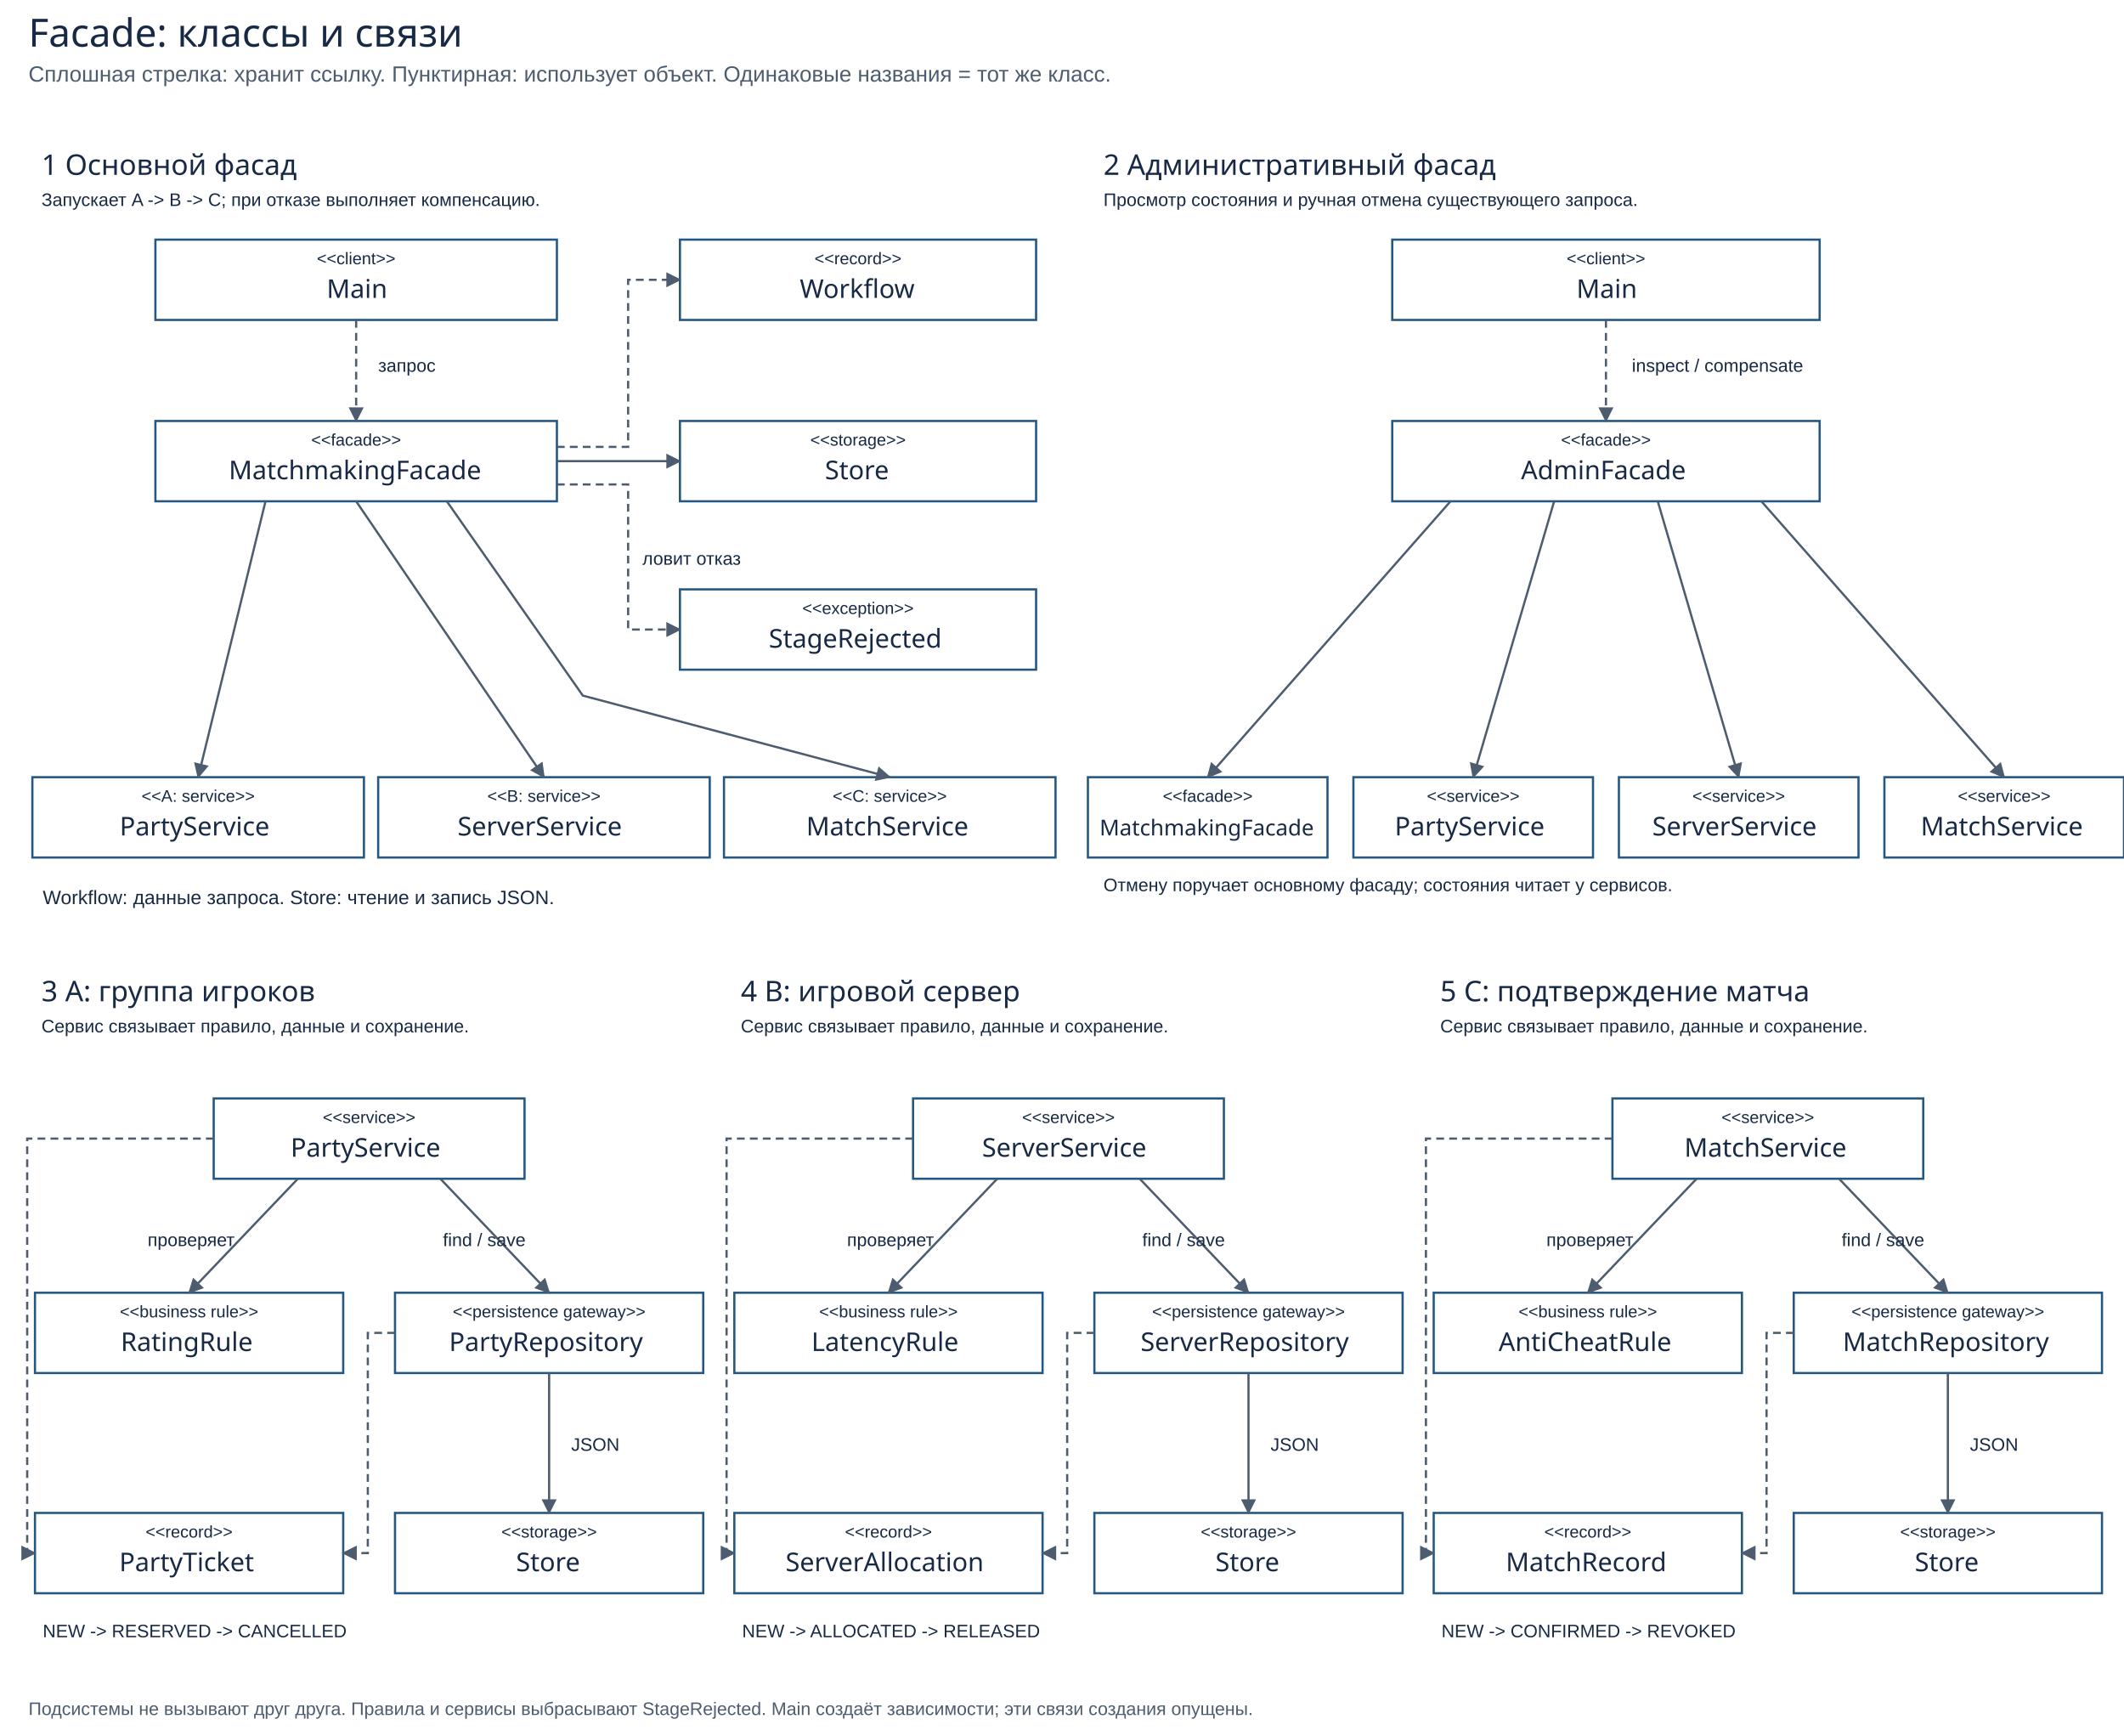
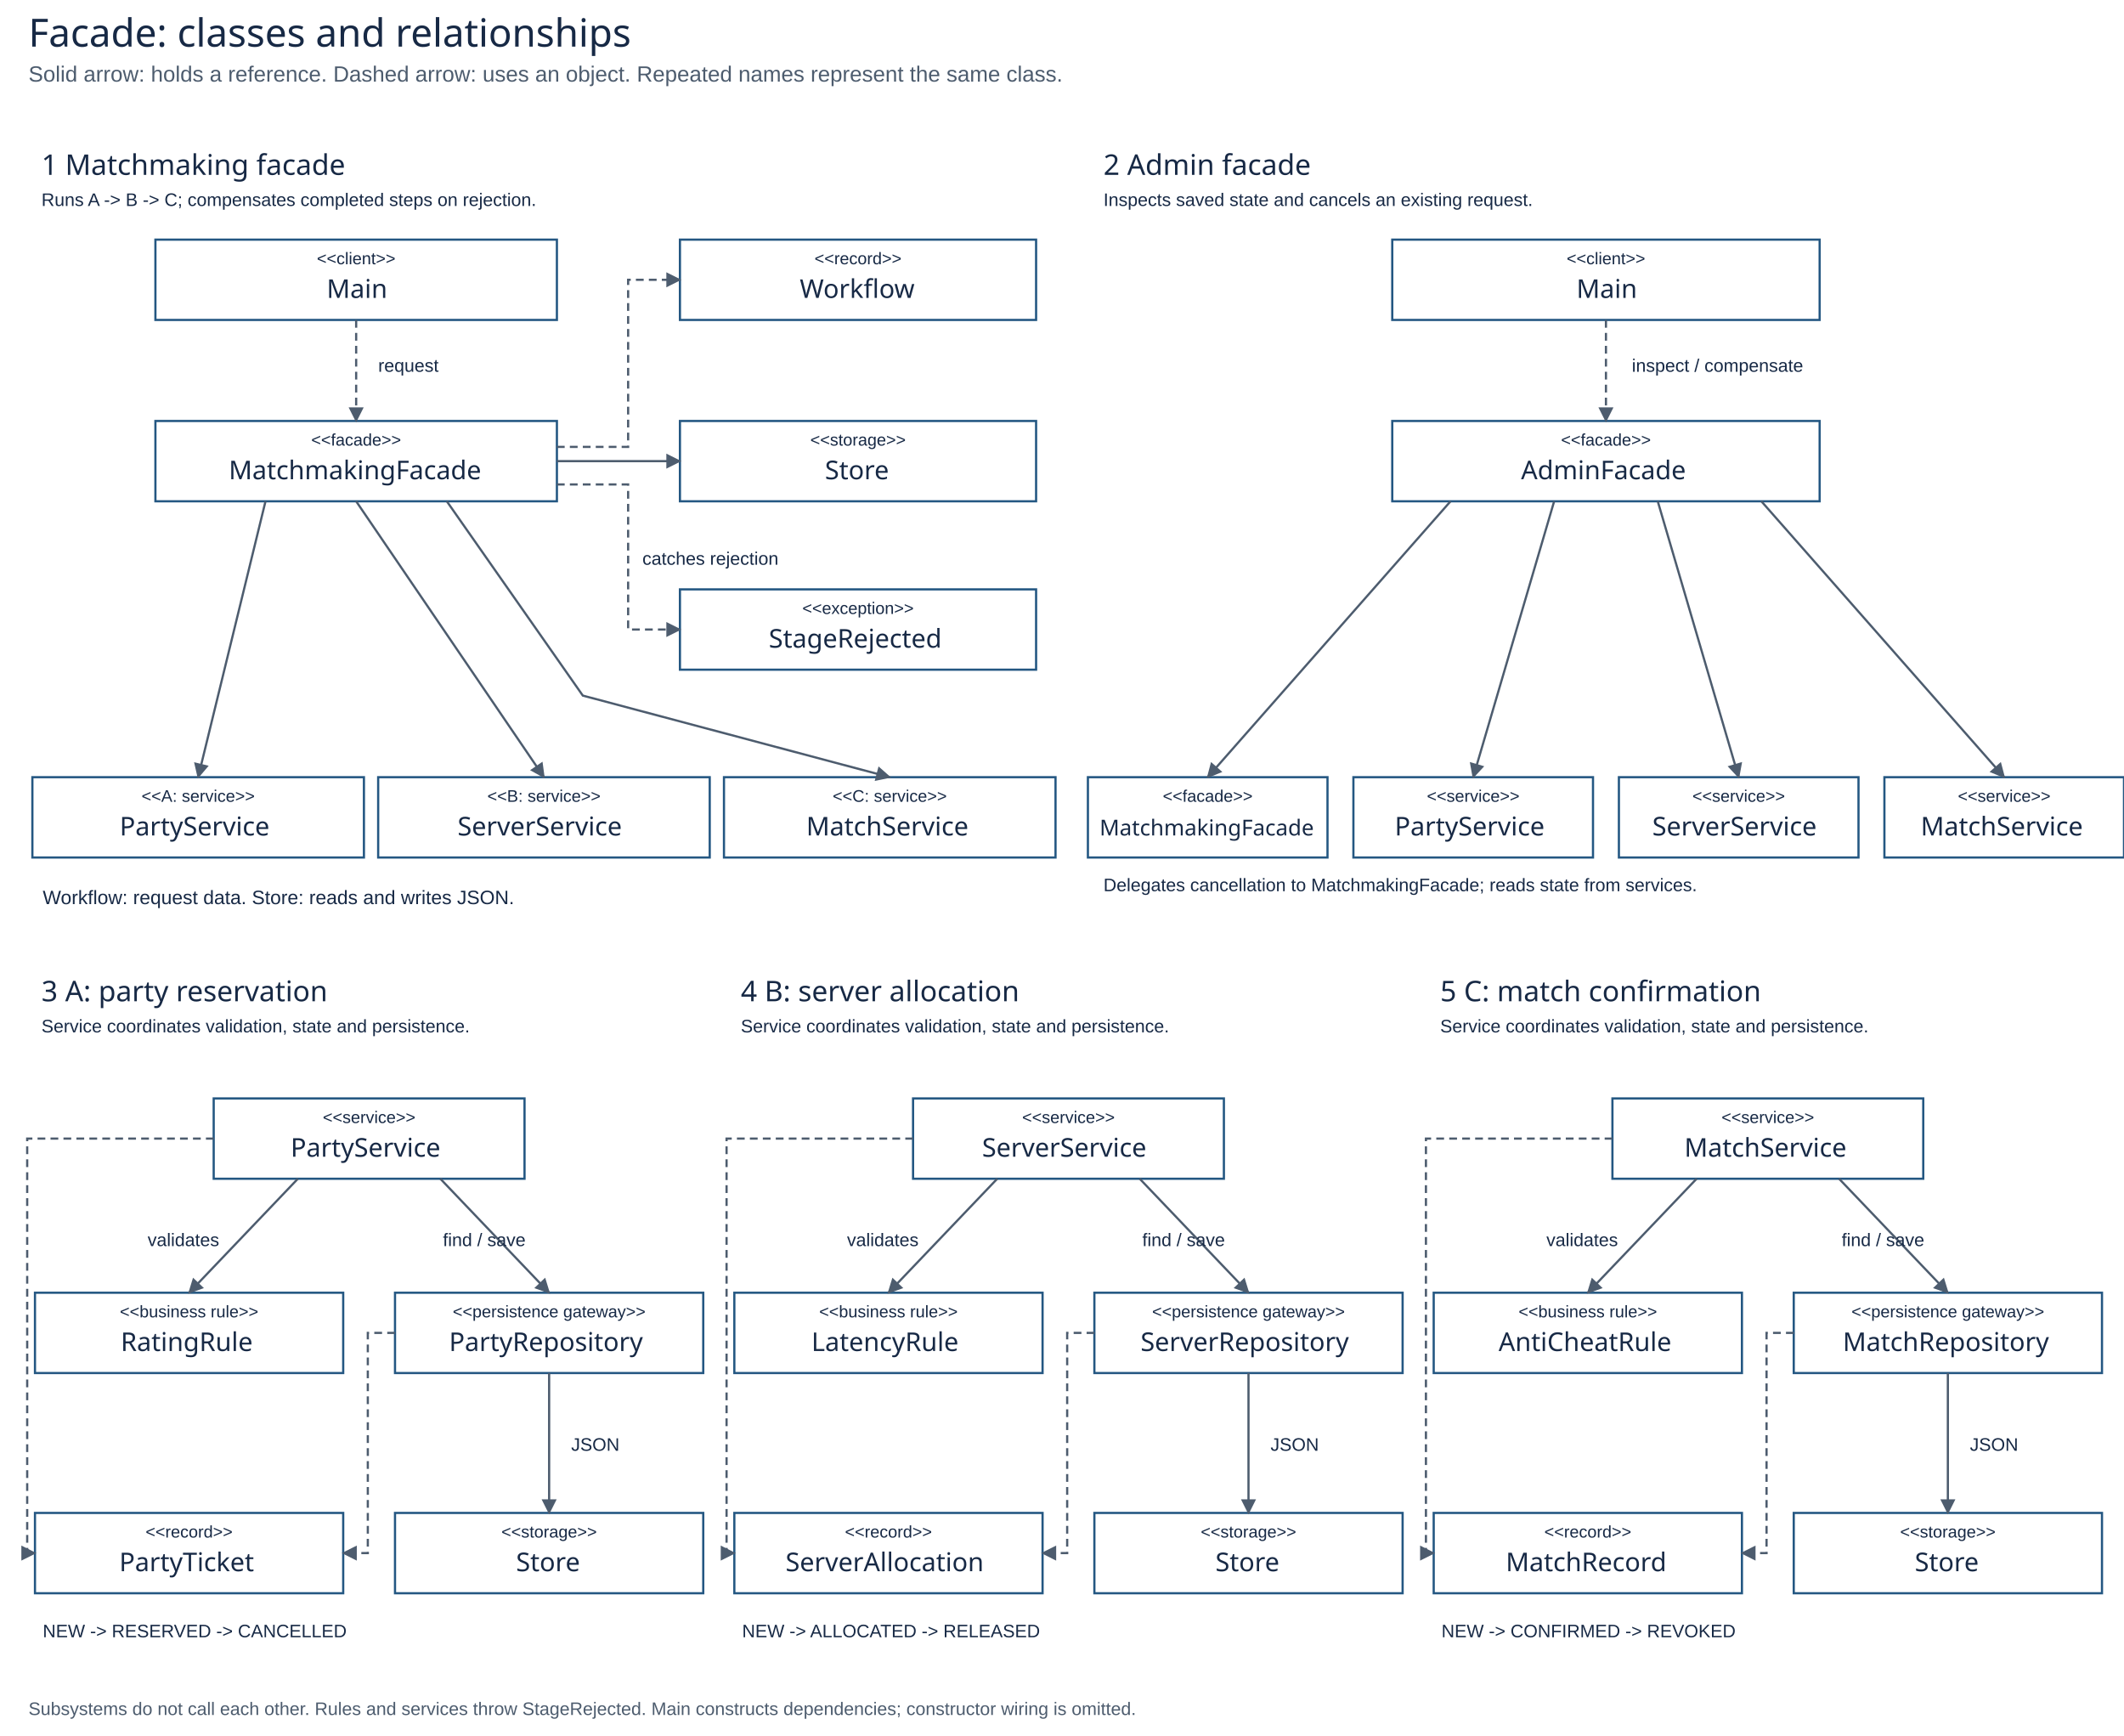
<svg xmlns="http://www.w3.org/2000/svg" width="1640" height="1340" preserveAspectRatio="xMinYMin meet" viewBox="0 0 1640 1340" version="1.0" fill-rule="evenodd">
  <clipPath id="clip">
    <rect x="0" y="0" width="1640" height="1340" />
  </clipPath>
  <g id="group" transform="scale(1,-1) translate(0,-1340)" style="clip-path: url(#clip)">
    <g transform="">
-       <text x="22" y="1304" style="font-family: Arial-Bold; font-size: 30px;fill: rgb(9%,16%,27%); stroke:none;" transform="translate(0,2608) scale(1,-1)">Facade: классы и связи</text>
-       <text x="22" y="1277" style="font-family: Arial; font-size: 17px;fill: rgb(30%,36%,43%); stroke:none;" transform="translate(0,2554) scale(1,-1)">Сплошная стрелка: хранит ссылку. Пунктирная: использует объект. Одинаковые названия = тот же класс.</text>
+       <rect x="0" y="0" width="1640" height="1340" style="stroke: none; stroke-linecap: butt; stroke-width: 1; fill: rgb(100%,100%,100%); fill-rule: evenodd;" />
+       <text x="22" y="1304" style="font-family: Arial-Bold; font-size: 30px;fill: rgb(9%,16%,27%); stroke:none;" transform="translate(0,2608) scale(1,-1)">Facade: classes and relationships</text>
+       <text x="22" y="1277" style="font-family: Arial; font-size: 17px;fill: rgb(30%,36%,43%); stroke:none;" transform="translate(0,2554) scale(1,-1)">Solid arrow: holds a reference. Dashed arrow: uses an object. Repeated names represent the same class.</text>
      <g transform=" matrix(1,0,0,1,20,620)">
        <g transform="">
-           <text x="12" y="585" style="font-family: Arial-Bold; font-size: 22px;fill: rgb(9%,16%,27%); stroke:none;" transform="translate(0,1170) scale(1,-1)">1  Основной фасад</text>
-           <text x="12" y="561" style="font-family: Arial; font-size: 14px;fill: rgb(9%,16%,27%); stroke:none;" transform="translate(0,1122) scale(1,-1)">Запускает A -&gt; B -&gt; C; при отказе выполняет компенсацию.</text>
+           <text x="12" y="585" style="font-family: Arial-Bold; font-size: 22px;fill: rgb(9%,16%,27%); stroke:none;" transform="translate(0,1170) scale(1,-1)">1  Matchmaking facade</text>
+           <text x="12" y="561" style="font-family: Arial; font-size: 14px;fill: rgb(9%,16%,27%); stroke:none;" transform="translate(0,1122) scale(1,-1)">Runs A -&gt; B -&gt; C; compensates completed steps on rejection.</text>
          <rect x="100" y="473" width="310" height="62" style="stroke: rgb(14%,34%,51%); stroke-linecap: butt; stroke-width: 1.7; fill: rgb(100%,100%,100%); fill-rule: evenodd;" />
          <text x="224.642" y="516" style="font-family: Arial; font-size: 13px;fill: rgb(9%,16%,27%); stroke:none;" transform="translate(0,1032) scale(1,-1)">&lt;&lt;client&gt;&gt;</text>
          <text x="232.222" y="490" style="font-family: Arial-Bold; font-size: 20px;fill: rgb(9%,16%,27%); stroke:none;" transform="translate(0,980) scale(1,-1)">Main</text>
          <rect x="100" y="333" width="310" height="62" style="stroke: rgb(14%,34%,51%); stroke-linecap: butt; stroke-width: 1.7; fill: rgb(100%,100%,100%); fill-rule: evenodd;" />
          <text x="220.301" y="376" style="font-family: Arial; font-size: 13px;fill: rgb(9%,16%,27%); stroke:none;" transform="translate(0,752) scale(1,-1)">&lt;&lt;facade&gt;&gt;</text>
          <text x="156.636" y="350" style="font-family: Arial-Bold; font-size: 20px;fill: rgb(9%,16%,27%); stroke:none;" transform="translate(0,700) scale(1,-1)">MatchmakingFacade</text>
          <polyline points="255 473, 255 395" style="stroke: rgb(30%,36%,43%); stroke-linecap: butt; stroke-width: 1.7; fill: None; fill-rule: evenodd; stroke-dasharray: 6, 4;" />
          <polygon points="255 395, 250 405, 260 405" style="stroke: rgb(30%,36%,43%); stroke-linecap: butt; stroke-width: 1; fill: rgb(30%,36%,43%); fill-rule: evenodd;" />
-           <text x="272" y="433" style="font-family: Arial; font-size: 14px;fill: rgb(9%,16%,27%); stroke:none;" transform="translate(0,866) scale(1,-1)">запрос</text>
+           <text x="272" y="433" style="font-family: Arial; font-size: 14px;fill: rgb(9%,16%,27%); stroke:none;" transform="translate(0,866) scale(1,-1)">request</text>
          <rect x="505" y="473" width="275" height="62" style="stroke: rgb(14%,34%,51%); stroke-linecap: butt; stroke-width: 1.7; fill: rgb(100%,100%,100%); fill-rule: evenodd;" />
          <text x="608.892" y="516" style="font-family: Arial; font-size: 13px;fill: rgb(9%,16%,27%); stroke:none;" transform="translate(0,1032) scale(1,-1)">&lt;&lt;record&gt;&gt;</text>
          <text x="597.505" y="490" style="font-family: Arial-Bold; font-size: 20px;fill: rgb(9%,16%,27%); stroke:none;" transform="translate(0,980) scale(1,-1)">Workflow</text>
          <polyline points="410 375, 465 375, 465 504, 505 504" style="stroke: rgb(30%,36%,43%); stroke-linecap: butt; stroke-width: 1.7; fill: None; fill-rule: evenodd; stroke-dasharray: 6, 4;" />
          <polygon points="505 504, 495 499, 495 509" style="stroke: rgb(30%,36%,43%); stroke-linecap: butt; stroke-width: 1; fill: rgb(30%,36%,43%); fill-rule: evenodd;" />
          <rect x="505" y="333" width="275" height="62" style="stroke: rgb(14%,34%,51%); stroke-linecap: butt; stroke-width: 1.7; fill: rgb(100%,100%,100%); fill-rule: evenodd;" />
          <text x="605.636" y="376" style="font-family: Arial; font-size: 13px;fill: rgb(9%,16%,27%); stroke:none;" transform="translate(0,752) scale(1,-1)">&lt;&lt;storage&gt;&gt;</text>
          <text x="616.938" y="350" style="font-family: Arial-Bold; font-size: 20px;fill: rgb(9%,16%,27%); stroke:none;" transform="translate(0,700) scale(1,-1)">Store</text>
          <polyline points="410 364, 505 364" style="stroke: rgb(30%,36%,43%); stroke-linecap: butt; stroke-width: 1.7; fill: None; fill-rule: evenodd;" />
          <polygon points="505 364, 495 359, 495 369" style="stroke: rgb(30%,36%,43%); stroke-linecap: butt; stroke-width: 1; fill: rgb(30%,36%,43%); fill-rule: evenodd;" />
          <rect x="505" y="203" width="275" height="62" style="stroke: rgb(14%,34%,51%); stroke-linecap: butt; stroke-width: 1.7; fill: rgb(100%,100%,100%); fill-rule: evenodd;" />
          <text x="599.491" y="246" style="font-family: Arial; font-size: 13px;fill: rgb(9%,16%,27%); stroke:none;" transform="translate(0,492) scale(1,-1)">&lt;&lt;exception&gt;&gt;</text>
          <text x="573.584" y="220" style="font-family: Arial-Bold; font-size: 20px;fill: rgb(9%,16%,27%); stroke:none;" transform="translate(0,440) scale(1,-1)">StageRejected</text>
          <polyline points="410 346, 465 346, 465 234, 505 234" style="stroke: rgb(30%,36%,43%); stroke-linecap: butt; stroke-width: 1.7; fill: None; fill-rule: evenodd; stroke-dasharray: 6, 4;" />
          <polygon points="505 234, 495 229, 495 239" style="stroke: rgb(30%,36%,43%); stroke-linecap: butt; stroke-width: 1; fill: rgb(30%,36%,43%); fill-rule: evenodd;" />
-           <text x="476" y="284" style="font-family: Arial; font-size: 14px;fill: rgb(9%,16%,27%); stroke:none;" transform="translate(0,568) scale(1,-1)">ловит отказ</text>
+           <text x="476" y="284" style="font-family: Arial; font-size: 14px;fill: rgb(9%,16%,27%); stroke:none;" transform="translate(0,568) scale(1,-1)">catches rejection</text>
          <rect x="5" y="58" width="256" height="62" style="stroke: rgb(14%,34%,51%); stroke-linecap: butt; stroke-width: 1.7; fill: rgb(100%,100%,100%); fill-rule: evenodd;" />
          <text x="89.281" y="101" style="font-family: Arial; font-size: 13px;fill: rgb(9%,16%,27%); stroke:none;" transform="translate(0,202) scale(1,-1)">&lt;&lt;A: service&gt;&gt;</text>
          <text x="72.399" y="75" style="font-family: Arial-Bold; font-size: 20px;fill: rgb(9%,16%,27%); stroke:none;" transform="translate(0,150) scale(1,-1)">PartyService</text>
          <rect x="272" y="58" width="256" height="62" style="stroke: rgb(14%,34%,51%); stroke-linecap: butt; stroke-width: 1.7; fill: rgb(100%,100%,100%); fill-rule: evenodd;" />
          <text x="356.281" y="101" style="font-family: Arial; font-size: 13px;fill: rgb(9%,16%,27%); stroke:none;" transform="translate(0,202) scale(1,-1)">&lt;&lt;B: service&gt;&gt;</text>
          <text x="333.276" y="75" style="font-family: Arial-Bold; font-size: 20px;fill: rgb(9%,16%,27%); stroke:none;" transform="translate(0,150) scale(1,-1)">ServerService</text>
          <rect x="539" y="58" width="256" height="62" style="stroke: rgb(14%,34%,51%); stroke-linecap: butt; stroke-width: 1.7; fill: rgb(100%,100%,100%); fill-rule: evenodd;" />
          <text x="622.922" y="101" style="font-family: Arial; font-size: 13px;fill: rgb(9%,16%,27%); stroke:none;" transform="translate(0,202) scale(1,-1)">&lt;&lt;C: service&gt;&gt;</text>
          <text x="602.522" y="75" style="font-family: Arial-Bold; font-size: 20px;fill: rgb(9%,16%,27%); stroke:none;" transform="translate(0,150) scale(1,-1)">MatchService</text>
          <polyline points="185 333, 133 120" style="stroke: rgb(30%,36%,43%); stroke-linecap: butt; stroke-width: 1.7; fill: None; fill-rule: evenodd;" />
          <polygon points="133 120, 130.514 130.9, 140.229 128.529" style="stroke: rgb(30%,36%,43%); stroke-linecap: butt; stroke-width: 1; fill: rgb(30%,36%,43%); fill-rule: evenodd;" />
          <polyline points="255 333, 400 120" style="stroke: rgb(30%,36%,43%); stroke-linecap: butt; stroke-width: 1.7; fill: None; fill-rule: evenodd;" />
          <polygon points="400 120, 390.24 125.453, 398.506 131.08" style="stroke: rgb(30%,36%,43%); stroke-linecap: butt; stroke-width: 1; fill: rgb(30%,36%,43%); fill-rule: evenodd;" />
          <polyline points="325 333, 430 183, 667 120" style="stroke: rgb(30%,36%,43%); stroke-linecap: butt; stroke-width: 1.7; fill: None; fill-rule: evenodd;" />
          <polygon points="667 120, 656.051 117.737, 658.62 127.401" style="stroke: rgb(30%,36%,43%); stroke-linecap: butt; stroke-width: 1; fill: rgb(30%,36%,43%); fill-rule: evenodd;" />
-           <text x="13" y="22" style="font-family: Arial; font-size: 15px;fill: rgb(9%,16%,27%); stroke:none;" transform="translate(0,44) scale(1,-1)">Workflow: данные запроса. Store: чтение и запись JSON.</text>
+           <text x="13" y="22" style="font-family: Arial; font-size: 15px;fill: rgb(9%,16%,27%); stroke:none;" transform="translate(0,44) scale(1,-1)">Workflow: request data. Store: reads and writes JSON.</text>
        </g>
      </g>
      <g transform=" matrix(1,0,0,1,840,620)">
        <g transform="">
-           <text x="12" y="585" style="font-family: Arial-Bold; font-size: 22px;fill: rgb(9%,16%,27%); stroke:none;" transform="translate(0,1170) scale(1,-1)">2  Административный фасад</text>
-           <text x="12" y="561" style="font-family: Arial; font-size: 14px;fill: rgb(9%,16%,27%); stroke:none;" transform="translate(0,1122) scale(1,-1)">Просмотр состояния и ручная отмена существующего запроса.</text>
+           <text x="12" y="585" style="font-family: Arial-Bold; font-size: 22px;fill: rgb(9%,16%,27%); stroke:none;" transform="translate(0,1170) scale(1,-1)">2  Admin facade</text>
+           <text x="12" y="561" style="font-family: Arial; font-size: 14px;fill: rgb(9%,16%,27%); stroke:none;" transform="translate(0,1122) scale(1,-1)">Inspects saved state and cancels an existing request.</text>
          <rect x="235" y="473" width="330" height="62" style="stroke: rgb(14%,34%,51%); stroke-linecap: butt; stroke-width: 1.7; fill: rgb(100%,100%,100%); fill-rule: evenodd;" />
          <text x="369.642" y="516" style="font-family: Arial; font-size: 13px;fill: rgb(9%,16%,27%); stroke:none;" transform="translate(0,1032) scale(1,-1)">&lt;&lt;client&gt;&gt;</text>
          <text x="377.222" y="490" style="font-family: Arial-Bold; font-size: 20px;fill: rgb(9%,16%,27%); stroke:none;" transform="translate(0,980) scale(1,-1)">Main</text>
          <rect x="235" y="333" width="330" height="62" style="stroke: rgb(14%,34%,51%); stroke-linecap: butt; stroke-width: 1.7; fill: rgb(100%,100%,100%); fill-rule: evenodd;" />
          <text x="365.301" y="376" style="font-family: Arial; font-size: 13px;fill: rgb(9%,16%,27%); stroke:none;" transform="translate(0,752) scale(1,-1)">&lt;&lt;facade&gt;&gt;</text>
          <text x="334.429" y="350" style="font-family: Arial-Bold; font-size: 20px;fill: rgb(9%,16%,27%); stroke:none;" transform="translate(0,700) scale(1,-1)">AdminFacade</text>
          <polyline points="400 473, 400 395" style="stroke: rgb(30%,36%,43%); stroke-linecap: butt; stroke-width: 1.7; fill: None; fill-rule: evenodd; stroke-dasharray: 6, 4;" />
          <polygon points="400 395, 395 405, 405 405" style="stroke: rgb(30%,36%,43%); stroke-linecap: butt; stroke-width: 1; fill: rgb(30%,36%,43%); fill-rule: evenodd;" />
          <text x="420" y="433" style="font-family: Arial; font-size: 14px;fill: rgb(9%,16%,27%); stroke:none;" transform="translate(0,866) scale(1,-1)">inspect / compensate</text>
          <rect x="0" y="58" width="185" height="62" style="stroke: rgb(14%,34%,51%); stroke-linecap: butt; stroke-width: 1.7; fill: rgb(100%,100%,100%); fill-rule: evenodd;" />
          <text x="57.801" y="101" style="font-family: Arial; font-size: 13px;fill: rgb(9%,16%,27%); stroke:none;" transform="translate(0,202) scale(1,-1)">&lt;&lt;facade&gt;&gt;</text>
          <text x="9" y="75" style="font-family: Arial-Bold; font-size: 16.978px;fill: rgb(9%,16%,27%); stroke:none;" transform="translate(0,150) scale(1,-1)">MatchmakingFacade</text>
          <rect x="205" y="58" width="185" height="62" style="stroke: rgb(14%,34%,51%); stroke-linecap: butt; stroke-width: 1.7; fill: rgb(100%,100%,100%); fill-rule: evenodd;" />
          <text x="261.728" y="101" style="font-family: Arial; font-size: 13px;fill: rgb(9%,16%,27%); stroke:none;" transform="translate(0,202) scale(1,-1)">&lt;&lt;service&gt;&gt;</text>
          <text x="236.899" y="75" style="font-family: Arial-Bold; font-size: 20px;fill: rgb(9%,16%,27%); stroke:none;" transform="translate(0,150) scale(1,-1)">PartyService</text>
          <rect x="410" y="58" width="185" height="62" style="stroke: rgb(14%,34%,51%); stroke-linecap: butt; stroke-width: 1.7; fill: rgb(100%,100%,100%); fill-rule: evenodd;" />
          <text x="466.728" y="101" style="font-family: Arial; font-size: 13px;fill: rgb(9%,16%,27%); stroke:none;" transform="translate(0,202) scale(1,-1)">&lt;&lt;service&gt;&gt;</text>
          <text x="435.776" y="75" style="font-family: Arial-Bold; font-size: 20px;fill: rgb(9%,16%,27%); stroke:none;" transform="translate(0,150) scale(1,-1)">ServerService</text>
          <rect x="615" y="58" width="185" height="62" style="stroke: rgb(14%,34%,51%); stroke-linecap: butt; stroke-width: 1.7; fill: rgb(100%,100%,100%); fill-rule: evenodd;" />
          <text x="671.728" y="101" style="font-family: Arial; font-size: 13px;fill: rgb(9%,16%,27%); stroke:none;" transform="translate(0,202) scale(1,-1)">&lt;&lt;service&gt;&gt;</text>
          <text x="643.022" y="75" style="font-family: Arial-Bold; font-size: 20px;fill: rgb(9%,16%,27%); stroke:none;" transform="translate(0,150) scale(1,-1)">MatchService</text>
          <polyline points="280 333, 92.5 120" style="stroke: rgb(30%,36%,43%); stroke-linecap: butt; stroke-width: 1.7; fill: None; fill-rule: evenodd;" />
          <polygon points="92.5 120, 95.354 130.81, 102.861 124.202" style="stroke: rgb(30%,36%,43%); stroke-linecap: butt; stroke-width: 1; fill: rgb(30%,36%,43%); fill-rule: evenodd;" />
          <polyline points="360 333, 297.5 120" style="stroke: rgb(30%,36%,43%); stroke-linecap: butt; stroke-width: 1.7; fill: None; fill-rule: evenodd;" />
          <polygon points="297.5 120, 295.518 131.003, 305.113 128.188" style="stroke: rgb(30%,36%,43%); stroke-linecap: butt; stroke-width: 1; fill: rgb(30%,36%,43%); fill-rule: evenodd;" />
          <polyline points="440 333, 502.5 120" style="stroke: rgb(30%,36%,43%); stroke-linecap: butt; stroke-width: 1.7; fill: None; fill-rule: evenodd;" />
          <polygon points="502.5 120, 494.887 128.188, 504.482 131.003" style="stroke: rgb(30%,36%,43%); stroke-linecap: butt; stroke-width: 1; fill: rgb(30%,36%,43%); fill-rule: evenodd;" />
          <polyline points="520 333, 707.5 120" style="stroke: rgb(30%,36%,43%); stroke-linecap: butt; stroke-width: 1.7; fill: None; fill-rule: evenodd;" />
          <polygon points="707.5 120, 697.139 124.202, 704.646 130.81" style="stroke: rgb(30%,36%,43%); stroke-linecap: butt; stroke-width: 1; fill: rgb(30%,36%,43%); fill-rule: evenodd;" />
-           <text x="12" y="32" style="font-family: Arial; font-size: 14px;fill: rgb(9%,16%,27%); stroke:none;" transform="translate(0,64) scale(1,-1)">Отмену поручает основному фасаду; состояния читает у сервисов.</text>
+           <text x="12" y="32" style="font-family: Arial; font-size: 14px;fill: rgb(9%,16%,27%); stroke:none;" transform="translate(0,64) scale(1,-1)">Delegates cancellation to MatchmakingFacade; reads state from services.</text>
        </g>
      </g>
      <g transform=" matrix(1,0,0,1,20,42)">
        <g transform="">
-           <text x="12" y="525" style="font-family: Arial-Bold; font-size: 22px;fill: rgb(9%,16%,27%); stroke:none;" transform="translate(0,1050) scale(1,-1)">3  A: группа игроков</text>
-           <text x="12" y="501" style="font-family: Arial; font-size: 14px;fill: rgb(9%,16%,27%); stroke:none;" transform="translate(0,1002) scale(1,-1)">Сервис связывает правило, данные и сохранение.</text>
+           <text x="12" y="525" style="font-family: Arial-Bold; font-size: 22px;fill: rgb(9%,16%,27%); stroke:none;" transform="translate(0,1050) scale(1,-1)">3  A: party reservation</text>
+           <text x="12" y="501" style="font-family: Arial; font-size: 14px;fill: rgb(9%,16%,27%); stroke:none;" transform="translate(0,1002) scale(1,-1)">Service coordinates validation, state and persistence.</text>
          <rect x="145" y="388" width="240" height="62" style="stroke: rgb(14%,34%,51%); stroke-linecap: butt; stroke-width: 1.7; fill: rgb(100%,100%,100%); fill-rule: evenodd;" />
          <text x="229.228" y="431" style="font-family: Arial; font-size: 13px;fill: rgb(9%,16%,27%); stroke:none;" transform="translate(0,862) scale(1,-1)">&lt;&lt;service&gt;&gt;</text>
          <text x="204.399" y="405" style="font-family: Arial-Bold; font-size: 20px;fill: rgb(9%,16%,27%); stroke:none;" transform="translate(0,810) scale(1,-1)">PartyService</text>
          <rect x="7" y="238" width="238" height="62" style="stroke: rgb(14%,34%,51%); stroke-linecap: butt; stroke-width: 1.7; fill: rgb(100%,100%,100%); fill-rule: evenodd;" />
          <text x="72.518" y="281" style="font-family: Arial; font-size: 13px;fill: rgb(9%,16%,27%); stroke:none;" transform="translate(0,562) scale(1,-1)">&lt;&lt;business rule&gt;&gt;</text>
          <text x="73.222" y="255" style="font-family: Arial-Bold; font-size: 20px;fill: rgb(9%,16%,27%); stroke:none;" transform="translate(0,510) scale(1,-1)">RatingRule</text>
          <rect x="285" y="238" width="238" height="62" style="stroke: rgb(14%,34%,51%); stroke-linecap: butt; stroke-width: 1.7; fill: rgb(100%,100%,100%); fill-rule: evenodd;" />
          <text x="329.561" y="281" style="font-family: Arial; font-size: 13px;fill: rgb(9%,16%,27%); stroke:none;" transform="translate(0,562) scale(1,-1)">&lt;&lt;persistence gateway&gt;&gt;</text>
          <text x="326.754" y="255" style="font-family: Arial-Bold; font-size: 20px;fill: rgb(9%,16%,27%); stroke:none;" transform="translate(0,510) scale(1,-1)">PartyRepository</text>
          <polyline points="210 388, 126 300" style="stroke: rgb(30%,36%,43%); stroke-linecap: butt; stroke-width: 1.7; fill: None; fill-rule: evenodd;" />
          <polygon points="126 300, 129.288 310.686, 136.522 303.781" style="stroke: rgb(30%,36%,43%); stroke-linecap: butt; stroke-width: 1; fill: rgb(30%,36%,43%); fill-rule: evenodd;" />
          <polyline points="320 388, 404 300" style="stroke: rgb(30%,36%,43%); stroke-linecap: butt; stroke-width: 1.7; fill: None; fill-rule: evenodd;" />
          <polygon points="404 300, 393.478 303.781, 400.712 310.686" style="stroke: rgb(30%,36%,43%); stroke-linecap: butt; stroke-width: 1; fill: rgb(30%,36%,43%); fill-rule: evenodd;" />
-           <text x="94" y="336" style="font-family: Arial; font-size: 14px;fill: rgb(9%,16%,27%); stroke:none;" transform="translate(0,672) scale(1,-1)">проверяет</text>
+           <text x="94" y="336" style="font-family: Arial; font-size: 14px;fill: rgb(9%,16%,27%); stroke:none;" transform="translate(0,672) scale(1,-1)">validates</text>
          <text x="322" y="336" style="font-family: Arial; font-size: 14px;fill: rgb(9%,16%,27%); stroke:none;" transform="translate(0,672) scale(1,-1)">find / save</text>
          <rect x="7" y="68" width="238" height="62" style="stroke: rgb(14%,34%,51%); stroke-linecap: butt; stroke-width: 1.7; fill: rgb(100%,100%,100%); fill-rule: evenodd;" />
          <text x="92.392" y="111" style="font-family: Arial; font-size: 13px;fill: rgb(9%,16%,27%); stroke:none;" transform="translate(0,222) scale(1,-1)">&lt;&lt;record&gt;&gt;</text>
          <text x="72.084" y="85" style="font-family: Arial-Bold; font-size: 20px;fill: rgb(9%,16%,27%); stroke:none;" transform="translate(0,170) scale(1,-1)">PartyTicket</text>
          <rect x="285" y="68" width="238" height="62" style="stroke: rgb(14%,34%,51%); stroke-linecap: butt; stroke-width: 1.7; fill: rgb(100%,100%,100%); fill-rule: evenodd;" />
          <text x="367.136" y="111" style="font-family: Arial; font-size: 13px;fill: rgb(9%,16%,27%); stroke:none;" transform="translate(0,222) scale(1,-1)">&lt;&lt;storage&gt;&gt;</text>
          <text x="378.438" y="85" style="font-family: Arial-Bold; font-size: 20px;fill: rgb(9%,16%,27%); stroke:none;" transform="translate(0,170) scale(1,-1)">Store</text>
          <polyline points="145 419, 1 419, 1 99, 7 99" style="stroke: rgb(30%,36%,43%); stroke-linecap: butt; stroke-width: 1.7; fill: None; fill-rule: evenodd; stroke-dasharray: 6, 4;" />
          <polygon points="7 99, -3 94, -3 104" style="stroke: rgb(30%,36%,43%); stroke-linecap: butt; stroke-width: 1; fill: rgb(30%,36%,43%); fill-rule: evenodd;" />
          <polyline points="285 269, 264 269, 264 99, 245 99" style="stroke: rgb(30%,36%,43%); stroke-linecap: butt; stroke-width: 1.7; fill: None; fill-rule: evenodd; stroke-dasharray: 6, 4;" />
          <polygon points="245 99, 255 104, 255 94" style="stroke: rgb(30%,36%,43%); stroke-linecap: butt; stroke-width: 1; fill: rgb(30%,36%,43%); fill-rule: evenodd;" />
          <polyline points="404 238, 404 130" style="stroke: rgb(30%,36%,43%); stroke-linecap: butt; stroke-width: 1.7; fill: None; fill-rule: evenodd;" />
          <polygon points="404 130, 399 140, 409 140" style="stroke: rgb(30%,36%,43%); stroke-linecap: butt; stroke-width: 1; fill: rgb(30%,36%,43%); fill-rule: evenodd;" />
          <text x="421" y="178" style="font-family: Arial; font-size: 14px;fill: rgb(9%,16%,27%); stroke:none;" transform="translate(0,356) scale(1,-1)">JSON</text>
          <text x="13" y="34" style="font-family: Arial; font-size: 14px;fill: rgb(9%,16%,27%); stroke:none;" transform="translate(0,68) scale(1,-1)">NEW -&gt; RESERVED -&gt; CANCELLED</text>
        </g>
      </g>
      <g transform=" matrix(1,0,0,1,560,42)">
        <g transform="">
-           <text x="12" y="525" style="font-family: Arial-Bold; font-size: 22px;fill: rgb(9%,16%,27%); stroke:none;" transform="translate(0,1050) scale(1,-1)">4  B: игровой сервер</text>
-           <text x="12" y="501" style="font-family: Arial; font-size: 14px;fill: rgb(9%,16%,27%); stroke:none;" transform="translate(0,1002) scale(1,-1)">Сервис связывает правило, данные и сохранение.</text>
+           <text x="12" y="525" style="font-family: Arial-Bold; font-size: 22px;fill: rgb(9%,16%,27%); stroke:none;" transform="translate(0,1050) scale(1,-1)">4  B: server allocation</text>
+           <text x="12" y="501" style="font-family: Arial; font-size: 14px;fill: rgb(9%,16%,27%); stroke:none;" transform="translate(0,1002) scale(1,-1)">Service coordinates validation, state and persistence.</text>
          <rect x="145" y="388" width="240" height="62" style="stroke: rgb(14%,34%,51%); stroke-linecap: butt; stroke-width: 1.7; fill: rgb(100%,100%,100%); fill-rule: evenodd;" />
          <text x="229.228" y="431" style="font-family: Arial; font-size: 13px;fill: rgb(9%,16%,27%); stroke:none;" transform="translate(0,862) scale(1,-1)">&lt;&lt;service&gt;&gt;</text>
          <text x="198.276" y="405" style="font-family: Arial-Bold; font-size: 20px;fill: rgb(9%,16%,27%); stroke:none;" transform="translate(0,810) scale(1,-1)">ServerService</text>
          <rect x="7" y="238" width="238" height="62" style="stroke: rgb(14%,34%,51%); stroke-linecap: butt; stroke-width: 1.7; fill: rgb(100%,100%,100%); fill-rule: evenodd;" />
          <text x="72.518" y="281" style="font-family: Arial; font-size: 13px;fill: rgb(9%,16%,27%); stroke:none;" transform="translate(0,562) scale(1,-1)">&lt;&lt;business rule&gt;&gt;</text>
          <text x="66.537" y="255" style="font-family: Arial-Bold; font-size: 20px;fill: rgb(9%,16%,27%); stroke:none;" transform="translate(0,510) scale(1,-1)">LatencyRule</text>
          <rect x="285" y="238" width="238" height="62" style="stroke: rgb(14%,34%,51%); stroke-linecap: butt; stroke-width: 1.7; fill: rgb(100%,100%,100%); fill-rule: evenodd;" />
          <text x="329.561" y="281" style="font-family: Arial; font-size: 13px;fill: rgb(9%,16%,27%); stroke:none;" transform="translate(0,562) scale(1,-1)">&lt;&lt;persistence gateway&gt;&gt;</text>
          <text x="320.631" y="255" style="font-family: Arial-Bold; font-size: 20px;fill: rgb(9%,16%,27%); stroke:none;" transform="translate(0,510) scale(1,-1)">ServerRepository</text>
          <polyline points="210 388, 126 300" style="stroke: rgb(30%,36%,43%); stroke-linecap: butt; stroke-width: 1.7; fill: None; fill-rule: evenodd;" />
          <polygon points="126 300, 129.288 310.686, 136.522 303.781" style="stroke: rgb(30%,36%,43%); stroke-linecap: butt; stroke-width: 1; fill: rgb(30%,36%,43%); fill-rule: evenodd;" />
          <polyline points="320 388, 404 300" style="stroke: rgb(30%,36%,43%); stroke-linecap: butt; stroke-width: 1.7; fill: None; fill-rule: evenodd;" />
          <polygon points="404 300, 393.478 303.781, 400.712 310.686" style="stroke: rgb(30%,36%,43%); stroke-linecap: butt; stroke-width: 1; fill: rgb(30%,36%,43%); fill-rule: evenodd;" />
-           <text x="94" y="336" style="font-family: Arial; font-size: 14px;fill: rgb(9%,16%,27%); stroke:none;" transform="translate(0,672) scale(1,-1)">проверяет</text>
+           <text x="94" y="336" style="font-family: Arial; font-size: 14px;fill: rgb(9%,16%,27%); stroke:none;" transform="translate(0,672) scale(1,-1)">validates</text>
          <text x="322" y="336" style="font-family: Arial; font-size: 14px;fill: rgb(9%,16%,27%); stroke:none;" transform="translate(0,672) scale(1,-1)">find / save</text>
          <rect x="7" y="68" width="238" height="62" style="stroke: rgb(14%,34%,51%); stroke-linecap: butt; stroke-width: 1.7; fill: rgb(100%,100%,100%); fill-rule: evenodd;" />
          <text x="92.392" y="111" style="font-family: Arial; font-size: 13px;fill: rgb(9%,16%,27%); stroke:none;" transform="translate(0,222) scale(1,-1)">&lt;&lt;record&gt;&gt;</text>
          <text x="46.527" y="85" style="font-family: Arial-Bold; font-size: 20px;fill: rgb(9%,16%,27%); stroke:none;" transform="translate(0,170) scale(1,-1)">ServerAllocation</text>
          <rect x="285" y="68" width="238" height="62" style="stroke: rgb(14%,34%,51%); stroke-linecap: butt; stroke-width: 1.7; fill: rgb(100%,100%,100%); fill-rule: evenodd;" />
          <text x="367.136" y="111" style="font-family: Arial; font-size: 13px;fill: rgb(9%,16%,27%); stroke:none;" transform="translate(0,222) scale(1,-1)">&lt;&lt;storage&gt;&gt;</text>
          <text x="378.438" y="85" style="font-family: Arial-Bold; font-size: 20px;fill: rgb(9%,16%,27%); stroke:none;" transform="translate(0,170) scale(1,-1)">Store</text>
          <polyline points="145 419, 1 419, 1 99, 7 99" style="stroke: rgb(30%,36%,43%); stroke-linecap: butt; stroke-width: 1.7; fill: None; fill-rule: evenodd; stroke-dasharray: 6, 4;" />
          <polygon points="7 99, -3 94, -3 104" style="stroke: rgb(30%,36%,43%); stroke-linecap: butt; stroke-width: 1; fill: rgb(30%,36%,43%); fill-rule: evenodd;" />
          <polyline points="285 269, 264 269, 264 99, 245 99" style="stroke: rgb(30%,36%,43%); stroke-linecap: butt; stroke-width: 1.7; fill: None; fill-rule: evenodd; stroke-dasharray: 6, 4;" />
          <polygon points="245 99, 255 104, 255 94" style="stroke: rgb(30%,36%,43%); stroke-linecap: butt; stroke-width: 1; fill: rgb(30%,36%,43%); fill-rule: evenodd;" />
          <polyline points="404 238, 404 130" style="stroke: rgb(30%,36%,43%); stroke-linecap: butt; stroke-width: 1.7; fill: None; fill-rule: evenodd;" />
          <polygon points="404 130, 399 140, 409 140" style="stroke: rgb(30%,36%,43%); stroke-linecap: butt; stroke-width: 1; fill: rgb(30%,36%,43%); fill-rule: evenodd;" />
          <text x="421" y="178" style="font-family: Arial; font-size: 14px;fill: rgb(9%,16%,27%); stroke:none;" transform="translate(0,356) scale(1,-1)">JSON</text>
          <text x="13" y="34" style="font-family: Arial; font-size: 14px;fill: rgb(9%,16%,27%); stroke:none;" transform="translate(0,68) scale(1,-1)">NEW -&gt; ALLOCATED -&gt; RELEASED</text>
        </g>
      </g>
      <g transform=" matrix(1,0,0,1,1100,42)">
        <g transform="">
-           <text x="12" y="525" style="font-family: Arial-Bold; font-size: 22px;fill: rgb(9%,16%,27%); stroke:none;" transform="translate(0,1050) scale(1,-1)">5  C: подтверждение матча</text>
-           <text x="12" y="501" style="font-family: Arial; font-size: 14px;fill: rgb(9%,16%,27%); stroke:none;" transform="translate(0,1002) scale(1,-1)">Сервис связывает правило, данные и сохранение.</text>
+           <text x="12" y="525" style="font-family: Arial-Bold; font-size: 22px;fill: rgb(9%,16%,27%); stroke:none;" transform="translate(0,1050) scale(1,-1)">5  C: match confirmation</text>
+           <text x="12" y="501" style="font-family: Arial; font-size: 14px;fill: rgb(9%,16%,27%); stroke:none;" transform="translate(0,1002) scale(1,-1)">Service coordinates validation, state and persistence.</text>
          <rect x="145" y="388" width="240" height="62" style="stroke: rgb(14%,34%,51%); stroke-linecap: butt; stroke-width: 1.7; fill: rgb(100%,100%,100%); fill-rule: evenodd;" />
          <text x="229.228" y="431" style="font-family: Arial; font-size: 13px;fill: rgb(9%,16%,27%); stroke:none;" transform="translate(0,862) scale(1,-1)">&lt;&lt;service&gt;&gt;</text>
          <text x="200.522" y="405" style="font-family: Arial-Bold; font-size: 20px;fill: rgb(9%,16%,27%); stroke:none;" transform="translate(0,810) scale(1,-1)">MatchService</text>
          <rect x="7" y="238" width="238" height="62" style="stroke: rgb(14%,34%,51%); stroke-linecap: butt; stroke-width: 1.7; fill: rgb(100%,100%,100%); fill-rule: evenodd;" />
          <text x="72.518" y="281" style="font-family: Arial; font-size: 13px;fill: rgb(9%,16%,27%); stroke:none;" transform="translate(0,562) scale(1,-1)">&lt;&lt;business rule&gt;&gt;</text>
          <text x="57.108" y="255" style="font-family: Arial-Bold; font-size: 20px;fill: rgb(9%,16%,27%); stroke:none;" transform="translate(0,510) scale(1,-1)">AntiCheatRule</text>
          <rect x="285" y="238" width="238" height="62" style="stroke: rgb(14%,34%,51%); stroke-linecap: butt; stroke-width: 1.7; fill: rgb(100%,100%,100%); fill-rule: evenodd;" />
          <text x="329.561" y="281" style="font-family: Arial; font-size: 13px;fill: rgb(9%,16%,27%); stroke:none;" transform="translate(0,562) scale(1,-1)">&lt;&lt;persistence gateway&gt;&gt;</text>
          <text x="322.877" y="255" style="font-family: Arial-Bold; font-size: 20px;fill: rgb(9%,16%,27%); stroke:none;" transform="translate(0,510) scale(1,-1)">MatchRepository</text>
          <polyline points="210 388, 126 300" style="stroke: rgb(30%,36%,43%); stroke-linecap: butt; stroke-width: 1.7; fill: None; fill-rule: evenodd;" />
          <polygon points="126 300, 129.288 310.686, 136.522 303.781" style="stroke: rgb(30%,36%,43%); stroke-linecap: butt; stroke-width: 1; fill: rgb(30%,36%,43%); fill-rule: evenodd;" />
          <polyline points="320 388, 404 300" style="stroke: rgb(30%,36%,43%); stroke-linecap: butt; stroke-width: 1.7; fill: None; fill-rule: evenodd;" />
          <polygon points="404 300, 393.478 303.781, 400.712 310.686" style="stroke: rgb(30%,36%,43%); stroke-linecap: butt; stroke-width: 1; fill: rgb(30%,36%,43%); fill-rule: evenodd;" />
-           <text x="94" y="336" style="font-family: Arial; font-size: 14px;fill: rgb(9%,16%,27%); stroke:none;" transform="translate(0,672) scale(1,-1)">проверяет</text>
+           <text x="94" y="336" style="font-family: Arial; font-size: 14px;fill: rgb(9%,16%,27%); stroke:none;" transform="translate(0,672) scale(1,-1)">validates</text>
          <text x="322" y="336" style="font-family: Arial; font-size: 14px;fill: rgb(9%,16%,27%); stroke:none;" transform="translate(0,672) scale(1,-1)">find / save</text>
          <rect x="7" y="68" width="238" height="62" style="stroke: rgb(14%,34%,51%); stroke-linecap: butt; stroke-width: 1.7; fill: rgb(100%,100%,100%); fill-rule: evenodd;" />
          <text x="92.392" y="111" style="font-family: Arial; font-size: 13px;fill: rgb(9%,16%,27%); stroke:none;" transform="translate(0,222) scale(1,-1)">&lt;&lt;record&gt;&gt;</text>
          <text x="62.655" y="85" style="font-family: Arial-Bold; font-size: 20px;fill: rgb(9%,16%,27%); stroke:none;" transform="translate(0,170) scale(1,-1)">MatchRecord</text>
          <rect x="285" y="68" width="238" height="62" style="stroke: rgb(14%,34%,51%); stroke-linecap: butt; stroke-width: 1.7; fill: rgb(100%,100%,100%); fill-rule: evenodd;" />
          <text x="367.136" y="111" style="font-family: Arial; font-size: 13px;fill: rgb(9%,16%,27%); stroke:none;" transform="translate(0,222) scale(1,-1)">&lt;&lt;storage&gt;&gt;</text>
          <text x="378.438" y="85" style="font-family: Arial-Bold; font-size: 20px;fill: rgb(9%,16%,27%); stroke:none;" transform="translate(0,170) scale(1,-1)">Store</text>
          <polyline points="145 419, 1 419, 1 99, 7 99" style="stroke: rgb(30%,36%,43%); stroke-linecap: butt; stroke-width: 1.7; fill: None; fill-rule: evenodd; stroke-dasharray: 6, 4;" />
          <polygon points="7 99, -3 94, -3 104" style="stroke: rgb(30%,36%,43%); stroke-linecap: butt; stroke-width: 1; fill: rgb(30%,36%,43%); fill-rule: evenodd;" />
          <polyline points="285 269, 264 269, 264 99, 245 99" style="stroke: rgb(30%,36%,43%); stroke-linecap: butt; stroke-width: 1.7; fill: None; fill-rule: evenodd; stroke-dasharray: 6, 4;" />
          <polygon points="245 99, 255 104, 255 94" style="stroke: rgb(30%,36%,43%); stroke-linecap: butt; stroke-width: 1; fill: rgb(30%,36%,43%); fill-rule: evenodd;" />
          <polyline points="404 238, 404 130" style="stroke: rgb(30%,36%,43%); stroke-linecap: butt; stroke-width: 1.7; fill: None; fill-rule: evenodd;" />
          <polygon points="404 130, 399 140, 409 140" style="stroke: rgb(30%,36%,43%); stroke-linecap: butt; stroke-width: 1; fill: rgb(30%,36%,43%); fill-rule: evenodd;" />
          <text x="421" y="178" style="font-family: Arial; font-size: 14px;fill: rgb(9%,16%,27%); stroke:none;" transform="translate(0,356) scale(1,-1)">JSON</text>
          <text x="13" y="34" style="font-family: Arial; font-size: 14px;fill: rgb(9%,16%,27%); stroke:none;" transform="translate(0,68) scale(1,-1)">NEW -&gt; CONFIRMED -&gt; REVOKED</text>
        </g>
      </g>
-       <text x="22" y="16" style="font-family: Arial; font-size: 14px;fill: rgb(30%,36%,43%); stroke:none;" transform="translate(0,32) scale(1,-1)">Подсистемы не вызывают друг друга. Правила и сервисы выбрасывают StageRejected. Main создаёт зависимости; эти связи создания опущены.</text>
+       <text x="22" y="16" style="font-family: Arial; font-size: 14px;fill: rgb(30%,36%,43%); stroke:none;" transform="translate(0,32) scale(1,-1)">Subsystems do not call each other. Rules and services throw StageRejected. Main constructs dependencies; constructor wiring is omitted.</text>
    </g>
  </g>
</svg>
